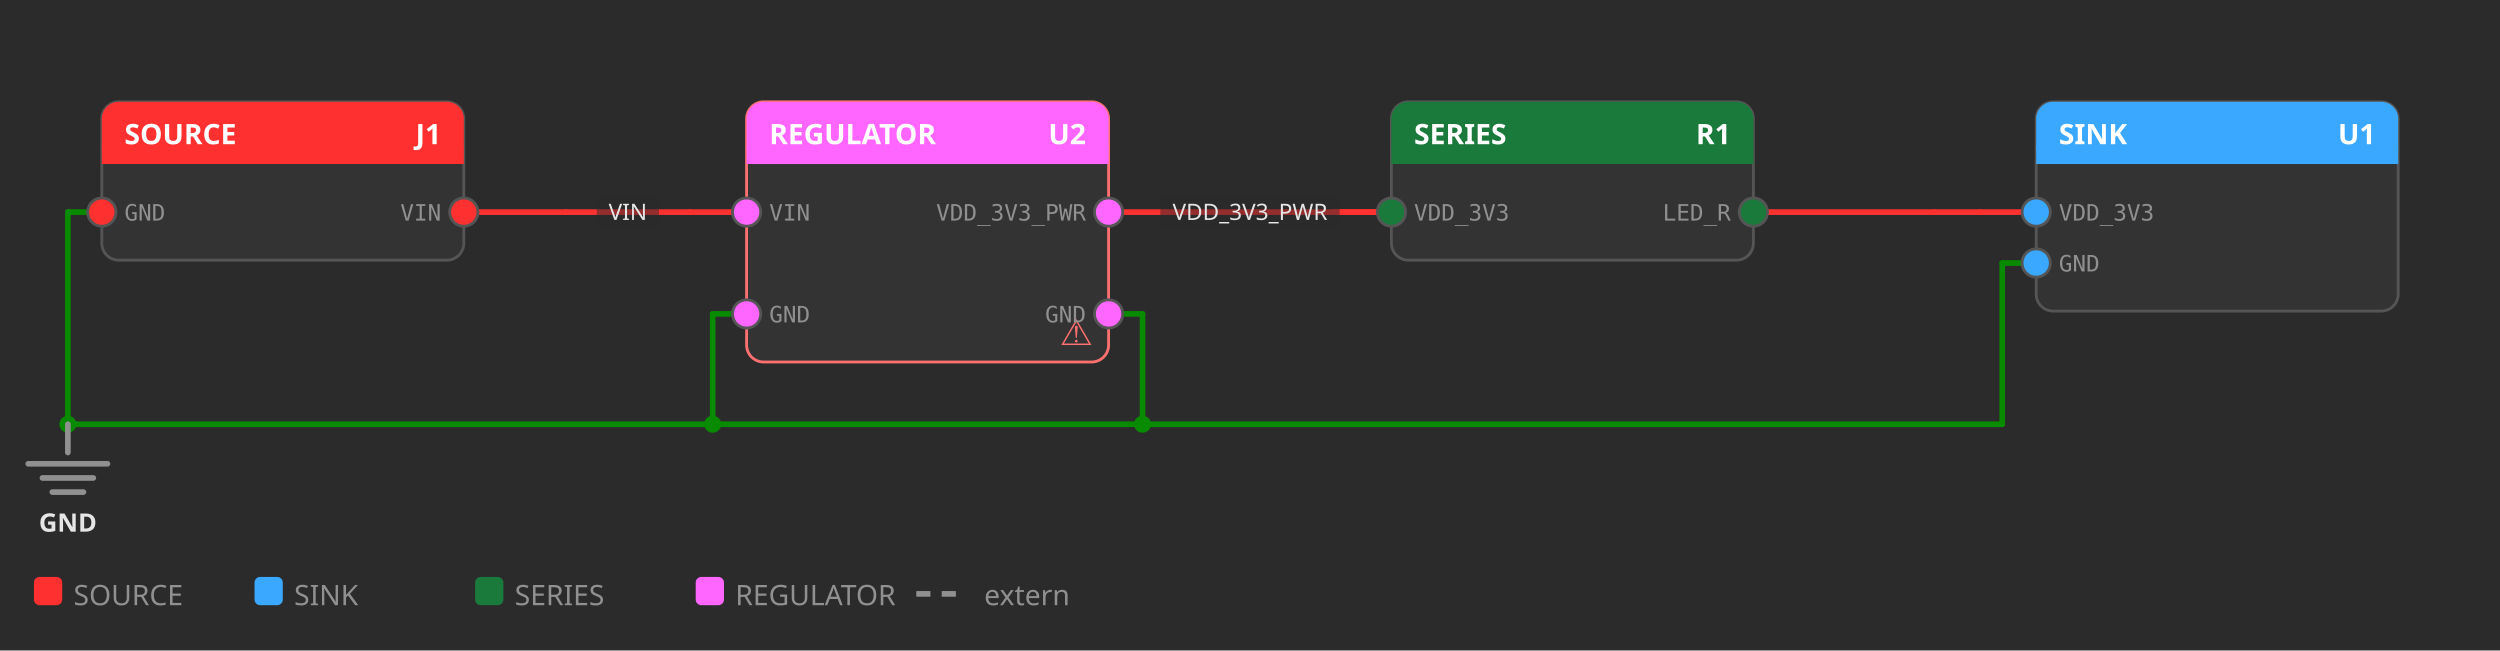
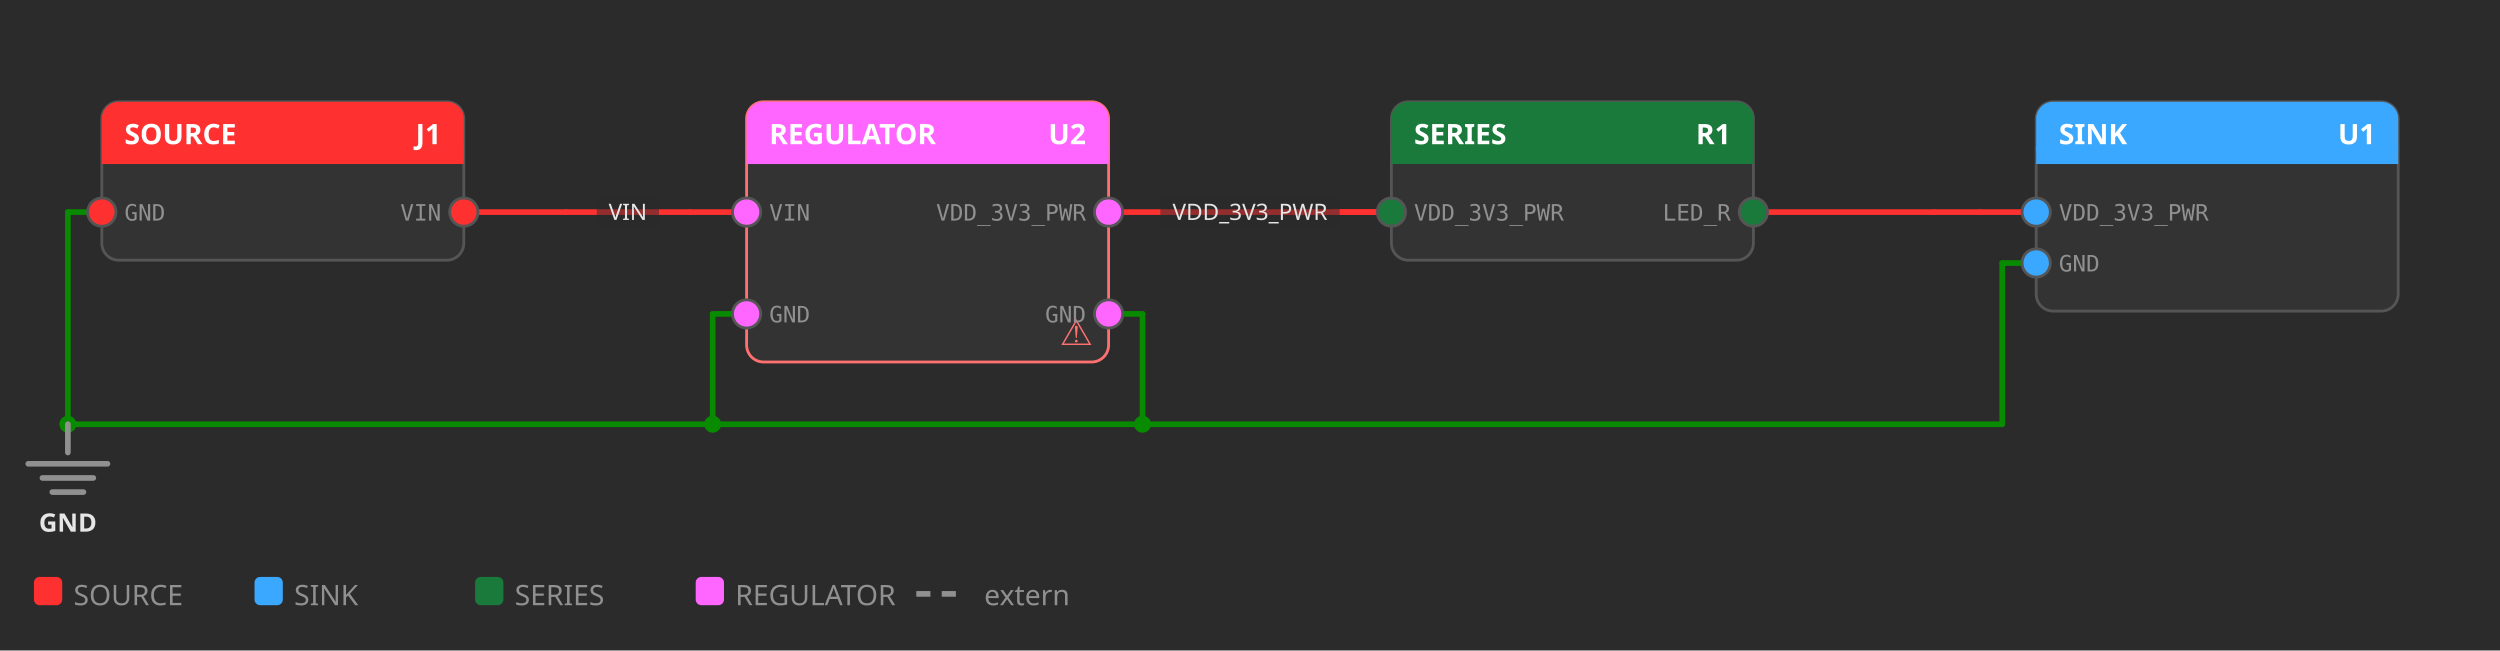
<svg xmlns="http://www.w3.org/2000/svg" width="884" height="230" viewBox="0 0 884 230">
  <rect width="100%" height="100%" fill="#2b2b2b" />
  <line x1="164" y1="75" x2="200" y2="75" stroke="#ff3030" stroke-width="2" stroke-linecap="round" />
  <line x1="200" y1="75" x2="244" y2="75" stroke="#ff3030" stroke-width="2" stroke-linecap="round" />
  <line x1="244" y1="75" x2="264" y2="75" stroke="#ff3030" stroke-width="2" stroke-linecap="round" />
  <line x1="392" y1="75" x2="412" y2="75" stroke="#ff3030" stroke-width="2" stroke-linecap="round" />
  <line x1="412" y1="75" x2="472" y2="75" stroke="#ff3030" stroke-width="2" stroke-linecap="round" />
  <line x1="472" y1="75" x2="492" y2="75" stroke="#ff3030" stroke-width="2" stroke-linecap="round" />
  <line x1="472" y1="75" x2="684" y2="75" stroke="#ff3030" stroke-width="2" stroke-linecap="round" />
  <line x1="684" y1="75" x2="700" y2="75" stroke="#ff3030" stroke-width="2" stroke-linecap="round" />
  <line x1="700" y1="75" x2="720" y2="75" stroke="#ff3030" stroke-width="2" stroke-linecap="round" />
  <line x1="24" y1="150" x2="708" y2="150" stroke="#088b00" stroke-width="2" stroke-linecap="round" />
  <line x1="24" y1="75" x2="36" y2="75" stroke="#088b00" stroke-width="2" stroke-linecap="round" />
  <line x1="252" y1="111" x2="264" y2="111" stroke="#088b00" stroke-width="2" stroke-linecap="round" />
  <line x1="392" y1="111" x2="404" y2="111" stroke="#088b00" stroke-width="2" stroke-linecap="round" />
  <line x1="708" y1="93" x2="720" y2="93" stroke="#088b00" stroke-width="2" stroke-linecap="round" />
  <path d="M 24,75 V 150" fill="none" stroke="#088b00" stroke-width="2" stroke-linecap="round" stroke-linejoin="round" />
  <path d="M 252,111 V 150" fill="none" stroke="#088b00" stroke-width="2" stroke-linecap="round" stroke-linejoin="round" />
  <path d="M 404,111 V 150" fill="none" stroke="#088b00" stroke-width="2" stroke-linecap="round" stroke-linejoin="round" />
  <path d="M 708,93 V 150" fill="none" stroke="#088b00" stroke-width="2" stroke-linecap="round" stroke-linejoin="round" />
  <circle cx="24" cy="150" r="3" fill="#088b00" />
  <circle cx="252" cy="150" r="3" fill="#088b00" />
  <circle cx="404" cy="150" r="3" fill="#088b00" />
  <line x1="24" y1="150" x2="24" y2="160" stroke="#909090" stroke-width="2" stroke-linecap="round" />
  <line x1="10" y1="164" x2="38" y2="164" stroke="#909090" stroke-width="2" stroke-linecap="round" />
  <line x1="15" y1="169" x2="33" y2="169" stroke="#909090" stroke-width="2" stroke-linecap="round" />
  <line x1="18.5" y1="174" x2="29.5" y2="174" stroke="#909090" stroke-width="2" stroke-linecap="round" />
  <text x="24" y="188" text-anchor="middle" fill="#e6e6e6" font-family="Segoe UI,sans-serif" font-size="9" font-weight="600">GND</text>
  <rect class="topo-hit" data-label="J1" x="36" y="36" width="128" height="56" rx="6" fill="#333333" stroke="#555555" stroke-width="1" />
  <rect x="36" y="36" width="128" height="22" rx="6" fill="#ff3030" />
  <rect x="36" y="52" width="128" height="6" fill="#ff3030" />
  <text x="44" y="51" fill="#ffffff" font-family="Segoe UI,sans-serif" font-size="10" font-weight="600">SOURCE</text>
  <text x="156" y="51" fill="#ffffff" text-anchor="end" font-family="Segoe UI,sans-serif" font-size="10" font-weight="600">J1</text>
  <circle cx="164" cy="75" r="5" fill="#ff3030" stroke="#555555" stroke-width="1" />
  <text x="156" y="78" text-anchor="end" fill="#909090" font-family="Consolas,monospace" font-size="8">VIN</text>
  <circle cx="36" cy="75" r="5" fill="#ff3030" stroke="#555555" stroke-width="1" />
  <text x="44" y="78" text-anchor="start" fill="#909090" font-family="Consolas,monospace" font-size="8">GND</text>
  <rect class="topo-hit" data-label="U2" x="264" y="36" width="128" height="92" rx="6" fill="#333333" stroke="#ff7070" stroke-width="1" />
  <rect x="264" y="36" width="128" height="22" rx="6" fill="#ff66ff" />
  <rect x="264" y="52" width="128" height="6" fill="#ff66ff" />
  <text x="272" y="51" fill="#ffffff" font-family="Segoe UI,sans-serif" font-size="10" font-weight="600">REGULATOR</text>
  <text x="384" y="51" fill="#ffffff" text-anchor="end" font-family="Segoe UI,sans-serif" font-size="10" font-weight="600">U2</text>
  <text x="386" y="122" text-anchor="end" fill="#ff7070" font-size="12">⚠</text>
  <circle cx="264" cy="75" r="5" fill="#ff66ff" stroke="#555555" stroke-width="1" />
  <text x="272" y="78" text-anchor="start" fill="#909090" font-family="Consolas,monospace" font-size="8">VIN</text>
  <circle cx="392" cy="75" r="5" fill="#ff66ff" stroke="#555555" stroke-width="1" />
  <text x="384" y="78" text-anchor="end" fill="#909090" font-family="Consolas,monospace" font-size="8">VDD_3V3_PWR</text>
  <circle cx="264" cy="111" r="5" fill="#ff66ff" stroke="#555555" stroke-width="1" />
  <text x="272" y="114" text-anchor="start" fill="#909090" font-family="Consolas,monospace" font-size="8">GND</text>
  <circle cx="392" cy="111" r="5" fill="#ff66ff" stroke="#555555" stroke-width="1" />
  <text x="384" y="114" text-anchor="end" fill="#909090" font-family="Consolas,monospace" font-size="8">GND</text>
  <rect class="topo-hit" data-label="R1" x="492" y="36" width="128" height="56" rx="6" fill="#333333" stroke="#555555" stroke-width="1" />
  <rect x="492" y="36" width="128" height="22" rx="6" fill="#1a7a3c" />
  <rect x="492" y="52" width="128" height="6" fill="#1a7a3c" />
  <text x="500" y="51" fill="#ffffff" font-family="Segoe UI,sans-serif" font-size="10" font-weight="600">SERIES</text>
  <text x="612" y="51" fill="#ffffff" text-anchor="end" font-family="Segoe UI,sans-serif" font-size="10" font-weight="600">R1</text>
  <circle cx="492" cy="75" r="5" fill="#1a7a3c" stroke="#555555" stroke-width="1" />
-   <text x="500" y="78" text-anchor="start" fill="#909090" font-family="Consolas,monospace" font-size="8">VDD_3V3</text>
+   <text x="500" y="78" text-anchor="start" fill="#909090" font-family="Consolas,monospace" font-size="8">VDD_3V3_PWR</text>
  <circle cx="620" cy="75" r="5" fill="#1a7a3c" stroke="#555555" stroke-width="1" />
  <text x="612" y="78" text-anchor="end" fill="#909090" font-family="Consolas,monospace" font-size="8">LED_R</text>
  <rect class="topo-hit" data-label="U1" x="720" y="36" width="128" height="74" rx="6" fill="#333333" stroke="#555555" stroke-width="1" />
  <rect x="720" y="36" width="128" height="22" rx="6" fill="#3aa8ff" />
  <rect x="720" y="52" width="128" height="6" fill="#3aa8ff" />
  <text x="728" y="51" fill="#ffffff" font-family="Segoe UI,sans-serif" font-size="10" font-weight="600">SINK</text>
  <text x="840" y="51" fill="#ffffff" text-anchor="end" font-family="Segoe UI,sans-serif" font-size="10" font-weight="600">U1</text>
  <circle cx="720" cy="75" r="5" fill="#3aa8ff" stroke="#555555" stroke-width="1" />
-   <text x="728" y="78" text-anchor="start" fill="#909090" font-family="Consolas,monospace" font-size="8">VDD_3V3</text>
+   <text x="728" y="78" text-anchor="start" fill="#909090" font-family="Consolas,monospace" font-size="8">VDD_3V3_PWR</text>
  <circle cx="720" cy="93" r="5" fill="#3aa8ff" stroke="#555555" stroke-width="1" />
  <text x="728" y="96" text-anchor="start" fill="#909090" font-family="Consolas,monospace" font-size="8">GND</text>
  <rect x="211" y="69" width="22" height="12" fill="#2b2b2b" fill-opacity="0.5" stroke="none" rx="2" />
  <text x="222" y="75" text-anchor="middle" dominant-baseline="middle" fill="#e6e6e6" font-family="Segoe UI,sans-serif" font-size="8">VIN</text>
  <rect x="410.3" y="69" width="63.4" height="12" fill="#2b2b2b" fill-opacity="0.5" stroke="none" rx="2" />
  <text x="442" y="75" text-anchor="middle" dominant-baseline="middle" fill="#e6e6e6" font-family="Segoe UI,sans-serif" font-size="8">VDD_3V3_PWR</text>
  <rect x="12" y="204" width="10" height="10" rx="2" fill="#ff3030" />
  <text x="26" y="214" fill="#909090" font-family="Segoe UI,sans-serif" font-size="10">SOURCE</text>
  <rect x="90" y="204" width="10" height="10" rx="2" fill="#3aa8ff" />
  <text x="104" y="214" fill="#909090" font-family="Segoe UI,sans-serif" font-size="10">SINK</text>
  <rect x="168" y="204" width="10" height="10" rx="2" fill="#1a7a3c" />
  <text x="182" y="214" fill="#909090" font-family="Segoe UI,sans-serif" font-size="10">SERIES</text>
  <rect x="246" y="204" width="10" height="10" rx="2" fill="#ff66ff" />
  <text x="260" y="214" fill="#909090" font-family="Segoe UI,sans-serif" font-size="10">REGULATOR</text>
  <line x1="324" y1="210" x2="342" y2="210" stroke="#909090" stroke-width="2" stroke-dasharray="5 4" />
  <text x="348" y="214" fill="#909090" font-family="Segoe UI,sans-serif" font-size="10">extern</text>
</svg>
